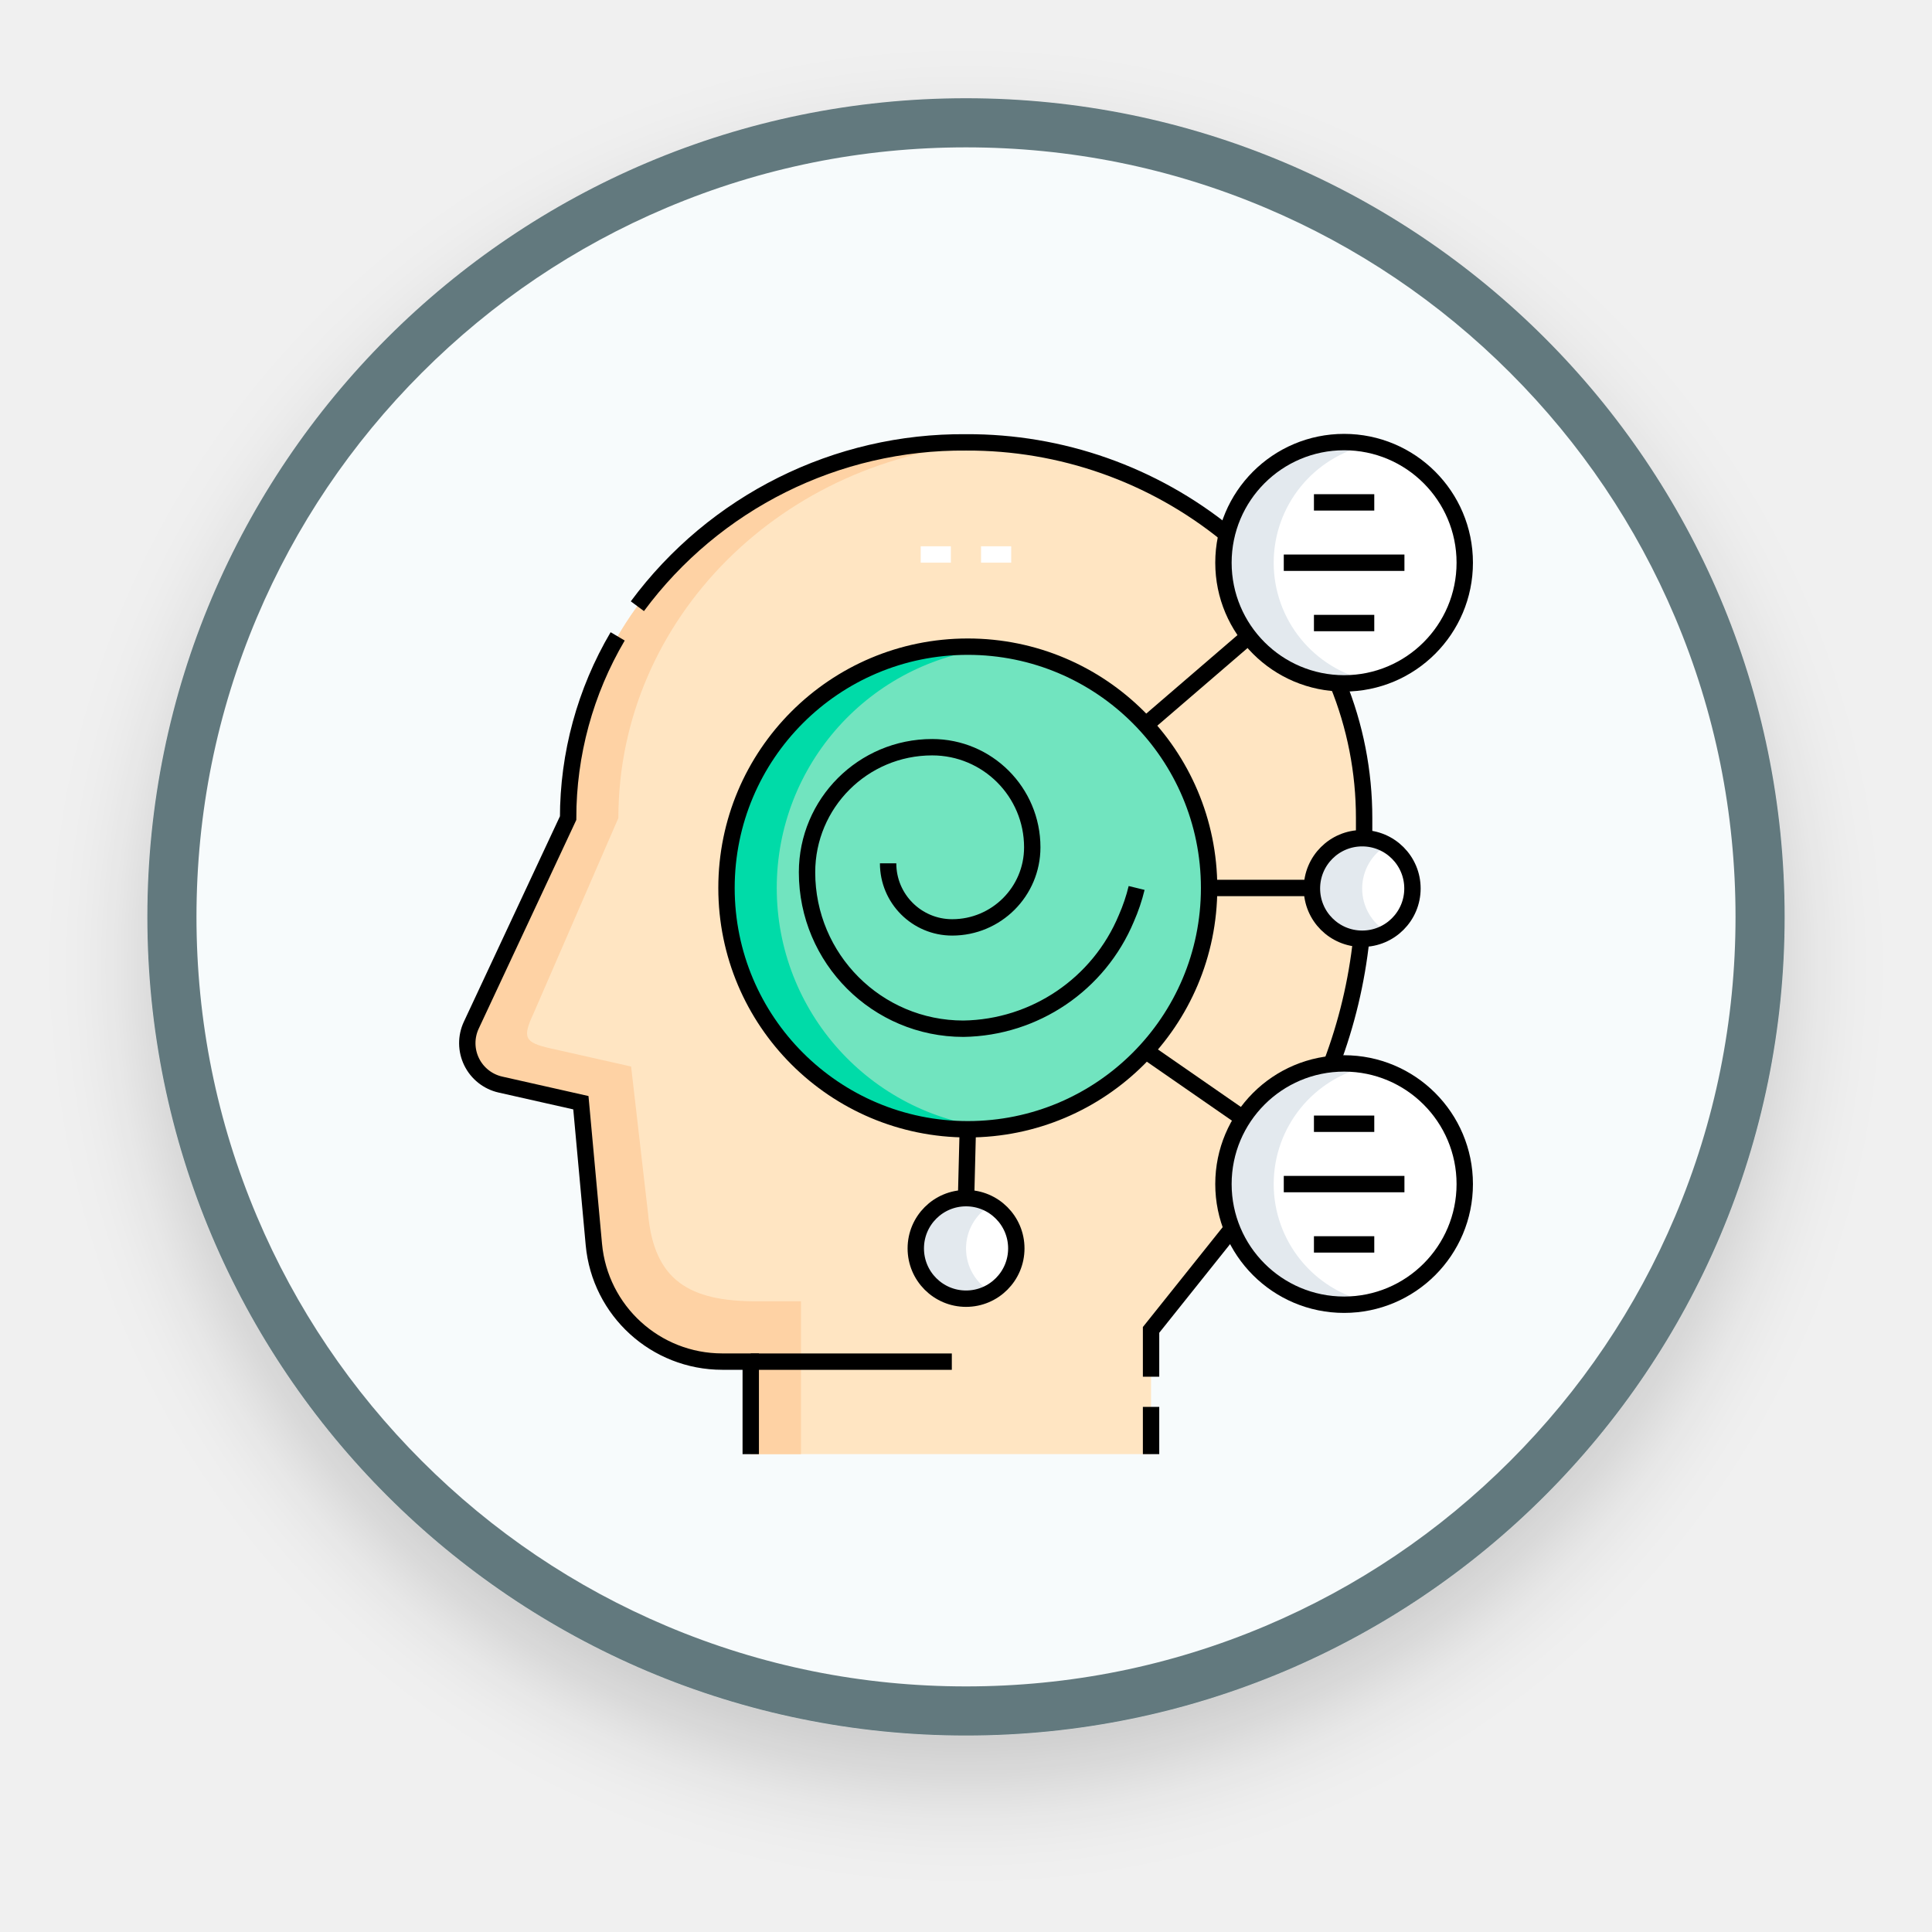
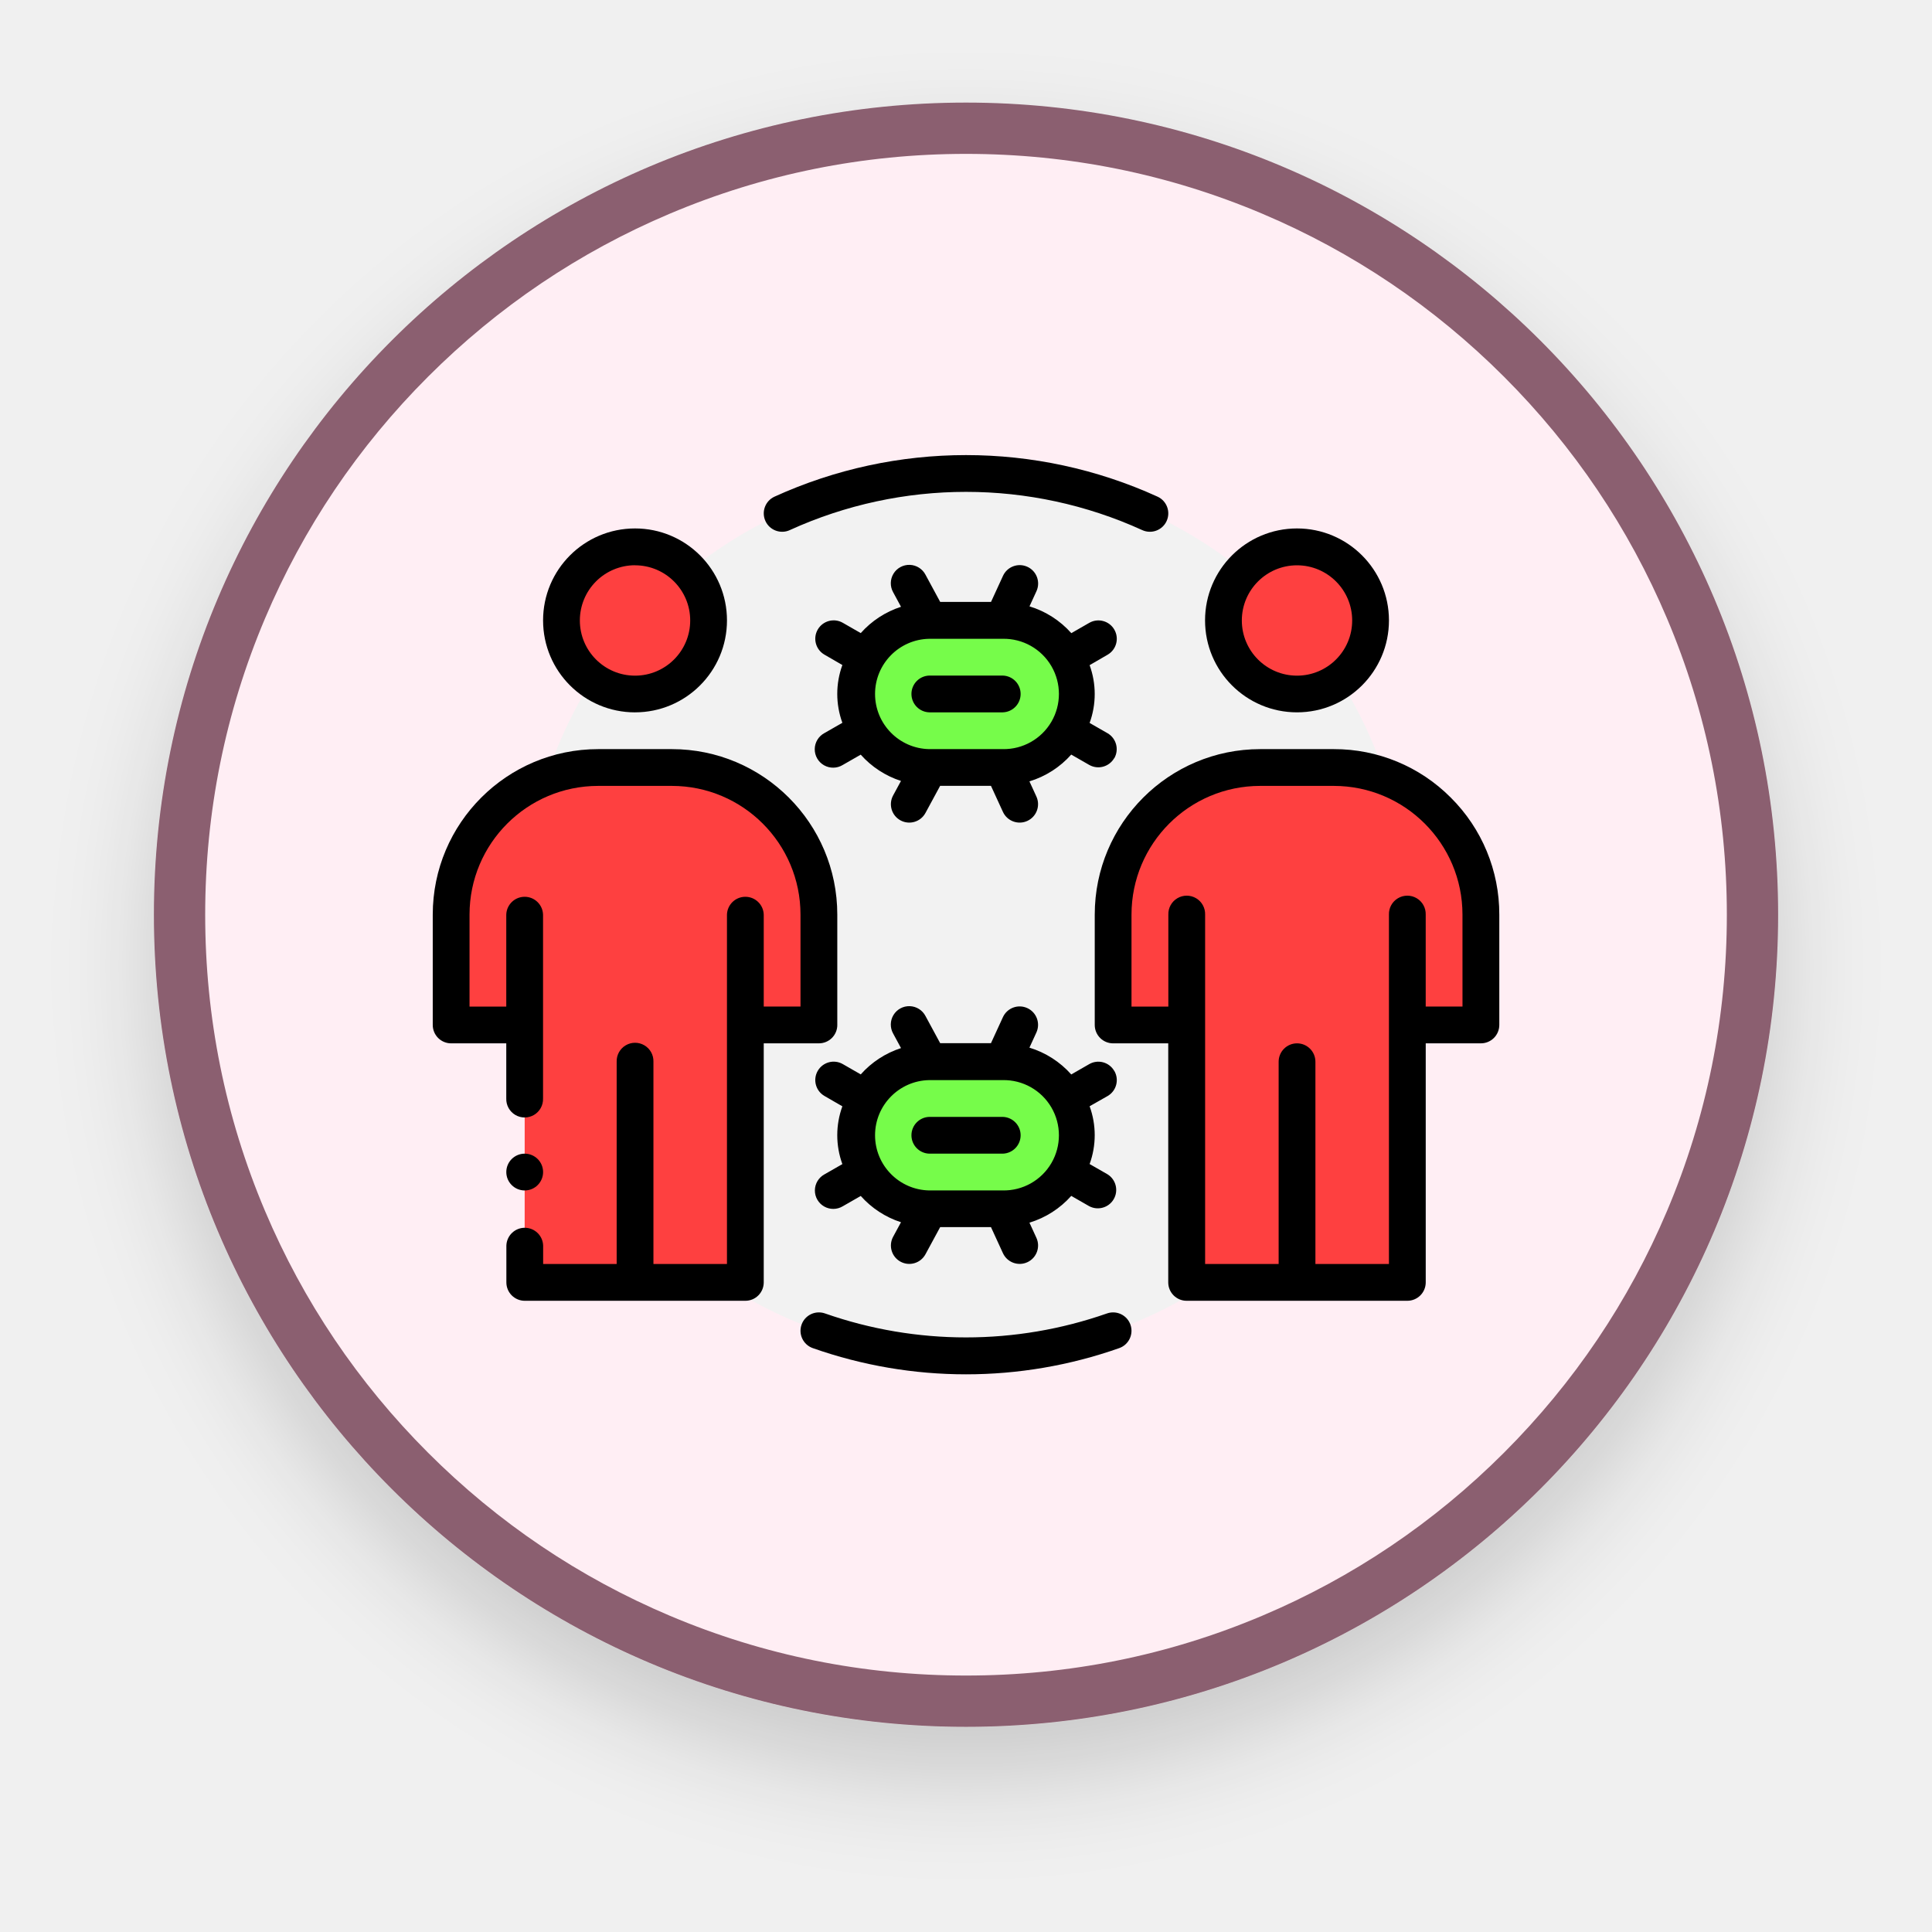
- <svg xmlns="http://www.w3.org/2000/svg" width="118" height="118" viewBox="0 0 118 118">
+ <svg xmlns="http://www.w3.org/2000/svg" width="113" height="113" viewBox="0 0 113 113">
  <defs>
-     <filter id="Path_982547" x="0" y="0" width="118" height="118" filterUnits="userSpaceOnUse">
+     <filter id="Path_982547" x="0" y="0" width="113" height="113" filterUnits="userSpaceOnUse">
      <feOffset dy="3" input="SourceAlpha" />
      <feGaussianBlur stdDeviation="3" result="blur" />
      <feFlood flood-opacity="0.161" />
      <feComposite operator="in" in2="blur" />
      <feComposite in="SourceGraphic" />
    </filter>
  </defs>
-   <g id="Group_1203513" data-name="Group 1203513" transform="translate(-204.5 -779.623)">
-     <g id="Group_1202946" data-name="Group 1202946">
-       <g id="Group_1178382" data-name="Group 1178382" transform="translate(0 -4131.922)">
-         <g id="Group_1173988" data-name="Group 1173988" transform="translate(213.5 4917.545)">
-           <g id="Group_1172010" data-name="Group 1172010">
+   <g id="Group_1204640" data-name="Group 1204640" transform="translate(-586.06 -3840.336)">
+     <g id="Group_1204078" data-name="Group 1204078">
+       <g id="Group_1203959" data-name="Group 1203959" transform="translate(0 1899.461)">
+         <g id="Group_1203497" data-name="Group 1203497" transform="translate(595.061 1946.875)">
+           <g id="Group_1172010" data-name="Group 1172010" transform="translate(0)">
            <g id="Group_1171046" data-name="Group 1171046">
              <g id="Group_1148525" data-name="Group 1148525">
                <g transform="matrix(1, 0, 0, 1, -9, -6)" filter="url(#Path_982547)">
-                   <g id="Path_982547-2" data-name="Path 982547" transform="translate(9 6)" fill="#f7fbfc">
-                     <path d="M 50 98.5 C 43.452 98.5 37.1 97.218 31.122 94.689 C 25.347 92.247 20.16 88.749 15.705 84.295 C 11.251 79.84 7.753 74.653 5.311 68.878 C 2.782 62.9 1.5 56.548 1.5 50 C 1.5 43.452 2.782 37.1 5.311 31.122 C 7.753 25.347 11.251 20.16 15.705 15.705 C 20.16 11.251 25.347 7.753 31.122 5.311 C 37.1 2.782 43.452 1.5 50 1.5 C 56.548 1.5 62.9 2.782 68.878 5.311 C 74.653 7.753 79.84 11.251 84.295 15.705 C 88.749 20.16 92.247 25.347 94.689 31.122 C 97.218 37.1 98.5 43.452 98.5 50 C 98.5 56.548 97.218 62.9 94.689 68.878 C 92.247 74.653 88.749 79.84 84.295 84.295 C 79.84 88.749 74.653 92.247 68.878 94.689 C 62.9 97.218 56.548 98.5 50 98.5 Z" stroke="none" />
-                     <path d="M 50 3 C 43.654 3 37.499 4.242 31.706 6.692 C 26.11 9.059 21.083 12.449 16.766 16.766 C 12.449 21.083 9.059 26.11 6.692 31.706 C 4.242 37.499 3 43.654 3 50 C 3 56.346 4.242 62.501 6.692 68.294 C 9.059 73.89 12.449 78.917 16.766 83.234 C 21.083 87.551 26.11 90.941 31.706 93.308 C 37.499 95.758 43.654 97 50 97 C 56.346 97 62.501 95.758 68.294 93.308 C 73.89 90.941 78.917 87.551 83.234 83.234 C 87.551 78.917 90.941 73.89 93.308 68.294 C 95.758 62.501 97 56.346 97 50 C 97 43.654 95.758 37.499 93.308 31.706 C 90.941 26.11 87.551 21.083 83.234 16.766 C 78.917 12.449 73.89 9.059 68.294 6.692 C 62.501 4.242 56.346 3 50 3 M 50 0 C 77.614 0 100 22.386 100 50 C 100 77.614 77.614 100 50 100 C 22.386 100 0 77.614 0 50 C 0 22.386 22.386 0 50 0 Z" stroke="none" fill="#62797e" />
+                   <g id="Path_982547-2" data-name="Path 982547" transform="translate(9 6)" fill="#ffeef4">
+                     <path d="M 47.5 93.5 C 41.289 93.5 35.265 92.284 29.595 89.886 C 24.118 87.569 19.198 84.252 14.973 80.027 C 10.748 75.802 7.431 70.882 5.114 65.405 C 2.716 59.735 1.5 53.711 1.5 47.5 C 1.5 41.289 2.716 35.265 5.114 29.595 C 7.431 24.118 10.748 19.198 14.973 14.973 C 19.198 10.748 24.118 7.431 29.595 5.114 C 35.265 2.716 41.289 1.5 47.5 1.5 C 53.711 1.5 59.735 2.716 65.405 5.114 C 70.882 7.431 75.802 10.748 80.027 14.973 C 84.252 19.198 87.569 24.118 89.886 29.595 C 92.284 35.265 93.5 41.289 93.5 47.5 C 93.5 53.711 92.284 59.735 89.886 65.405 C 87.569 70.882 84.252 75.802 80.027 80.027 C 75.802 84.252 70.882 87.569 65.405 89.886 C 59.735 92.284 53.711 93.5 47.5 93.5 Z" stroke="none" />
+                     <path d="M 47.5 3 C 41.491 3 35.664 4.176 30.18 6.496 C 24.881 8.737 20.122 11.946 16.034 16.034 C 11.946 20.122 8.737 24.881 6.496 30.18 C 4.176 35.664 3 41.491 3 47.5 C 3 53.509 4.176 59.336 6.496 64.82 C 8.737 70.119 11.946 74.878 16.034 78.966 C 20.122 83.054 24.881 86.263 30.18 88.504 C 35.664 90.824 41.491 92 47.5 92 C 53.509 92 59.336 90.824 64.82 88.504 C 70.119 86.263 74.878 83.054 78.966 78.966 C 83.054 74.878 86.263 70.119 88.504 64.82 C 90.824 59.336 92 53.509 92 47.5 C 92 41.491 90.824 35.664 88.504 30.18 C 86.263 24.881 83.054 20.122 78.966 16.034 C 74.878 11.946 70.119 8.737 64.82 6.496 C 59.336 4.176 53.509 3 47.5 3 M 47.5 0 C 73.734 0 95 21.266 95 47.5 C 95 73.734 73.734 95 47.5 95 C 21.266 95 0 73.734 0 47.5 C 0 21.266 21.266 0 47.5 0 Z" stroke="none" fill="#8b5e6f" />
                  </g>
                </g>
              </g>
            </g>
          </g>
        </g>
      </g>
-       <g id="memories_9877667" transform="translate(225.539 798.998)">
-         <g id="Group_1202940" data-name="Group 1202940" transform="translate(7.499 7.625)">
-           <path id="Path_1042970" data-name="Path 1042970" d="M24.813,69.575V63.926h-1.74a7.874,7.874,0,0,1-7.841-7.155l-.794-8.657L9.525,47.006a2.594,2.594,0,0,1-1.78-3.629l5.914-12.654c0-12.671,10.883-22.944,24.308-22.944h0c13.425,0,24.308,10.272,24.308,22.944v4.134a31.217,31.217,0,0,1-6.92,19.506l-6.092,7.623v7.588H24.813Z" transform="translate(-7.499 -7.761)" fill="#ffe5c2" />
-           <path id="Path_1042971" data-name="Path 1042971" d="M25.161,60.24c-4.07,0-6.241-1.26-6.613-5.313L17.508,45.9,12.6,44.794c-1.616-.364-1.744-.654-1.043-2.155L16.73,30.723c0-12.185,10.063-22.149,22.773-22.9-.508-.03-1.019-.047-1.535-.047h0c-13.425,0-24.308,10.272-24.308,22.944L7.745,43.377a2.594,2.594,0,0,0,1.78,3.629l4.913,1.107.794,8.657a7.874,7.874,0,0,0,7.841,7.155h1.74v5.649h3.07V60.24Z" transform="translate(-7.5 -7.76)" fill="#fed2a4" />
-           <circle id="Ellipse_12576" data-name="Ellipse 12576" cx="14.738" cy="14.738" r="14.738" transform="translate(15.833 12.496)" fill="#71e4bf" />
-           <circle id="Ellipse_12577" data-name="Ellipse 12577" cx="7.369" cy="7.369" r="7.369" transform="translate(46.185 37.951)" fill="#fff" />
-           <circle id="Ellipse_12578" data-name="Ellipse 12578" cx="3.07" cy="3.07" r="3.07" transform="translate(51.589 24.195)" fill="#fff" />
-           <circle id="Ellipse_12579" data-name="Ellipse 12579" cx="3.07" cy="3.07" r="3.07" transform="translate(27.394 46.179)" fill="#fff" />
-           <circle id="Ellipse_12580" data-name="Ellipse 12580" cx="7.369" cy="7.369" r="7.369" transform="translate(46.185 0)" fill="#fff" />
-           <path id="Path_1042972" data-name="Path 1042972" d="M386.62,323.994a7.371,7.371,0,0,1,5.834-7.208,7.369,7.369,0,1,0,0,14.415A7.371,7.371,0,0,1,386.62,323.994Z" transform="translate(-337.365 -278.675)" fill="#e3e9ee" />
-           <path id="Path_1042973" data-name="Path 1042973" d="M386.62,14.994a7.371,7.371,0,0,1,5.834-7.208,7.369,7.369,0,1,0,0,14.415A7.371,7.371,0,0,1,386.62,14.994Z" transform="translate(-337.365 -7.625)" fill="#e3e9ee" />
-           <path id="Path_1042974" data-name="Path 1042974" d="M430.62,207.7a3.068,3.068,0,0,1,1.535-2.659,3.07,3.07,0,1,0,0,5.317A3.068,3.068,0,0,1,430.62,207.7Z" transform="translate(-375.961 -180.43)" fill="#e3e9ee" />
-           <path id="Path_1042975" data-name="Path 1042975" d="M233.62,386.7a3.068,3.068,0,0,1,1.535-2.659,3.07,3.07,0,1,0,0,5.317A3.068,3.068,0,0,1,233.62,386.7Z" transform="translate(-203.156 -337.446)" fill="#e3e9ee" />
-           <path id="Path_1042976" data-name="Path 1042976" d="M139.485,124.109a14.74,14.74,0,0,1,13.2-14.659,14.919,14.919,0,0,0-1.535-.079,14.738,14.738,0,0,0,0,29.476,14.921,14.921,0,0,0,1.535-.079A14.74,14.74,0,0,1,139.485,124.109Z" transform="translate(-120.582 -96.875)" fill="#00dba8" />
-         </g>
-         <g id="Group_1202944" data-name="Group 1202944" transform="translate(7.5 7.625)">
-           <path id="Path_1042977" data-name="Path 1042977" d="M16.686,104.254a21.847,21.847,0,0,0-3.026,11.1L7.746,128a2.593,2.593,0,0,0,1.78,3.628l4.913,1.108.793,8.657a7.875,7.875,0,0,0,7.842,7.155h1.74V154.2" transform="translate(-7.5 -92.386)" fill="none" stroke="#000" stroke-miterlimit="10" stroke-width="1" />
-           <path id="Path_1042978" data-name="Path 1042978" d="M440.37,127.534a21.768,21.768,0,0,1,1.613,8.236V137" transform="translate(-387.206 -112.807)" fill="none" stroke="#000" stroke-miterlimit="10" stroke-width="1" />
-           <path id="Path_1042979" data-name="Path 1042979" d="M347.55,407.838v-2.86l4.941-6.184" transform="translate(-305.786 -350.752)" fill="none" stroke="#000" stroke-miterlimit="10" stroke-width="1" />
-           <line id="Line_1118" data-name="Line 1118" y1="2.885" transform="translate(41.764 58.928)" fill="none" stroke="#000" stroke-miterlimit="10" stroke-width="1" />
-           <path id="Path_1042980" data-name="Path 1042980" d="M437.22,262.27a30.845,30.845,0,0,0,1.828-7.656" transform="translate(-384.443 -224.28)" fill="none" stroke="#000" stroke-miterlimit="10" stroke-width="1" />
-           <path id="Path_1042981" data-name="Path 1042981" d="M92.1,17.79A24.71,24.71,0,0,1,112.178,7.784,25.063,25.063,0,0,1,128.1,13.393" transform="translate(-81.71 -7.765)" fill="none" stroke="#000" stroke-miterlimit="10" stroke-width="1" />
-           <line id="Line_1119" data-name="Line 1119" x2="12.282" transform="translate(17.313 56.165)" fill="none" stroke="#000" stroke-miterlimit="10" stroke-width="1" />
-           <circle id="Ellipse_12581" data-name="Ellipse 12581" cx="14.738" cy="14.738" r="14.738" transform="translate(15.833 12.496)" fill="none" stroke="#000" stroke-miterlimit="10" stroke-width="1" />
-           <circle id="Ellipse_12582" data-name="Ellipse 12582" cx="7.369" cy="7.369" r="7.369" transform="translate(46.185 37.95)" fill="none" stroke="#000" stroke-miterlimit="10" stroke-width="1" />
-           <circle id="Ellipse_12583" data-name="Ellipse 12583" cx="3.07" cy="3.07" r="3.07" transform="translate(51.589 24.195)" fill="none" stroke="#000" stroke-miterlimit="10" stroke-width="1" />
-           <circle id="Ellipse_12584" data-name="Ellipse 12584" cx="3.07" cy="3.07" r="3.07" transform="translate(27.394 46.179)" fill="none" stroke="#000" stroke-miterlimit="10" stroke-width="1" />
-           <circle id="Ellipse_12585" data-name="Ellipse 12585" cx="7.369" cy="7.369" r="7.369" transform="translate(46.185 0)" fill="none" stroke="#000" stroke-miterlimit="10" stroke-width="1" />
-           <g id="Group_1202941" data-name="Group 1202941" transform="translate(20.752 18.637)">
-             <path id="Path_1042982" data-name="Path 1042982" d="M181.417,166.464a3.912,3.912,0,0,0,3.912,3.912,4.89,4.89,0,0,0,4.892-4.891,6.114,6.114,0,0,0-6.114-6.114,7.642,7.642,0,0,0-7.642,7.643,9.552,9.552,0,0,0,9.551,9.551,10.963,10.963,0,0,0,9.951-6.741,11.154,11.154,0,0,0,.628-1.856" transform="translate(-176.465 -159.371)" fill="none" stroke="#000" stroke-miterlimit="10" stroke-width="1" />
-           </g>
-           <line id="Line_1120" data-name="Line 1120" y1="4.207" x2="0.106" transform="translate(30.465 41.972)" fill="none" stroke="#000" stroke-miterlimit="10" stroke-width="1" />
-           <line id="Line_1121" data-name="Line 1121" x1="6.284" y2="5.407" transform="translate(41.434 11.868)" fill="none" stroke="#000" stroke-miterlimit="10" stroke-width="1" />
-           <line id="Line_1122" data-name="Line 1122" x1="6.288" transform="translate(45.301 27.234)" fill="none" stroke="#000" stroke-miterlimit="10" stroke-width="1" />
-           <line id="Line_1123" data-name="Line 1123" x1="5.937" y1="4.114" transform="translate(41.438 37.189)" fill="none" stroke="#000" stroke-miterlimit="10" stroke-width="1" />
-           <g id="Group_1202942" data-name="Group 1202942" transform="translate(49.87 3.684)">
-             <line id="Line_1124" data-name="Line 1124" x2="7.369" transform="translate(0 3.685)" fill="none" stroke="#000" stroke-miterlimit="10" stroke-width="1" />
-             <line id="Line_1125" data-name="Line 1125" x2="3.685" transform="translate(1.842)" fill="none" stroke="#000" stroke-miterlimit="10" stroke-width="1" />
-             <line id="Line_1126" data-name="Line 1126" x2="3.685" transform="translate(1.842 7.369)" fill="none" stroke="#000" stroke-miterlimit="10" stroke-width="1" />
-           </g>
-           <g id="Group_1202943" data-name="Group 1202943" transform="translate(49.87 41.635)">
-             <line id="Line_1127" data-name="Line 1127" x2="7.369" transform="translate(0 3.685)" fill="none" stroke="#000" stroke-miterlimit="10" stroke-width="1" />
-             <line id="Line_1128" data-name="Line 1128" x2="3.685" transform="translate(1.842 0)" fill="none" stroke="#000" stroke-miterlimit="10" stroke-width="1" />
-             <line id="Line_1129" data-name="Line 1129" x2="3.685" transform="translate(1.842 7.369)" fill="none" stroke="#000" stroke-miterlimit="10" stroke-width="1" />
+       <g id="spread_8432934" transform="translate(609.871 3863.449)">
+         <g id="Lineal_Color" data-name="Lineal Color" transform="translate(2.576 4.57)">
+           <circle id="Ellipse_12740" data-name="Ellipse 12740" cx="25.812" cy="25.812" r="25.812" transform="translate(4.302)" fill="#f2f2f2" />
+           <g id="Group_1204077" data-name="Group 1204077" transform="translate(0 4.302)">
+             <path id="Path_1045447" data-name="Path 1045447" d="M25.906,12.3A4.3,4.3,0,0,0,21.6,8H17.3a4.3,4.3,0,0,0,0,8.6h4.3a4.3,4.3,0,0,0,4.3-4.3Zm0,25.812a4.3,4.3,0,0,0-4.3-4.3H17.3a4.3,4.3,0,0,0,0,8.6h4.3a4.3,4.3,0,0,0,4.3-4.3Z" transform="translate(10.661 -3.698)" fill="#76fc4a" fill-rule="evenodd" />
+             <path id="Path_1045448" data-name="Path 1045448" d="M51.473,6a4.3,4.3,0,1,1-4.3,4.3,4.3,4.3,0,0,1,4.3-4.3ZM12.755,6a4.3,4.3,0,1,1-4.3,4.3,4.3,4.3,0,0,1,4.3-4.3ZM45.02,33.963h-4.3V27.51a8.605,8.605,0,0,1,8.6-8.6h4.3a8.605,8.605,0,0,1,8.6,8.6v6.455h-4.3V49.02H45.02Zm-38.718,0H2V27.51a8.605,8.605,0,0,1,8.6-8.6h4.3a8.605,8.605,0,0,1,8.6,8.6v6.455h-4.3V49.02H6.3Z" transform="translate(-2 -6)" fill="#fe4040" fill-rule="evenodd" />
          </g>
        </g>
-         <g id="Group_1202945" data-name="Group 1202945" transform="translate(35.195 14.49)">
-           <line id="Line_1130" data-name="Line 1130" x2="1.842" fill="none" stroke="#fff" stroke-miterlimit="10" stroke-width="1" />
-           <line id="Line_1131" data-name="Line 1131" x2="1.842" transform="translate(3.685)" fill="none" stroke="#fff" stroke-miterlimit="10" stroke-width="1" />
+         <g id="Outline" transform="translate(1.5 3.505)">
+           <path id="Path_1045449" data-name="Path 1045449" d="M29.388,17.793a1.076,1.076,0,0,0-.394-1.469l-1.047-.6a4.934,4.934,0,0,0,0-3.38L29,11.733a1.075,1.075,0,0,0-1.078-1.861l-1.045.6a5.355,5.355,0,0,0-2.446-1.567l.406-.885a1.076,1.076,0,1,0-1.956-.9l-.7,1.524H19.207l-.858-1.587a1.076,1.076,0,1,0-1.893,1.023l.46.85a5.356,5.356,0,0,0-2.355,1.539l-1.045-.6a1.075,1.075,0,1,0-1.078,1.861l1.048.606a4.933,4.933,0,0,0,0,3.38l-1.048.6a1.076,1.076,0,1,0,1.075,1.863l1.047-.6a5.357,5.357,0,0,0,2.354,1.537l-.46.849a1.075,1.075,0,1,0,1.891,1.025l.86-1.588h2.972l.7,1.524a1.076,1.076,0,1,0,1.956-.9l-.406-.885a5.354,5.354,0,0,0,2.445-1.566l1.046.6a1.076,1.076,0,0,0,1.469-.394Zm-6.52-.538h-4.3a3.227,3.227,0,0,1,0-6.453h4.3a3.227,3.227,0,1,1,0,6.453Z" transform="translate(10.472 -0.058)" />
+           <path id="Path_1045450" data-name="Path 1045450" d="M19.878,9.5h-4.3a1.076,1.076,0,0,0,0,2.151h4.3a1.076,1.076,0,0,0,0-2.151Z" transform="translate(13.463 3.395)" />
+           <path id="Path_1045451" data-name="Path 1045451" d="M29.387,22.263a1.07,1.07,0,0,0-1.469-.392l-1.045.6a5.355,5.355,0,0,0-2.446-1.567l.406-.885a1.076,1.076,0,0,0-1.956-.9l-.7,1.524H19.207l-.858-1.587a1.076,1.076,0,1,0-1.893,1.023l.46.85a5.356,5.356,0,0,0-2.355,1.539l-1.045-.6a1.075,1.075,0,1,0-1.078,1.861l1.048.606a4.933,4.933,0,0,0,0,3.38l-1.048.6a1.076,1.076,0,1,0,1.076,1.863l1.047-.6a5.357,5.357,0,0,0,2.354,1.537l-.46.849a1.075,1.075,0,1,0,1.891,1.025l.86-1.588h2.972l.7,1.524a1.076,1.076,0,1,0,1.956-.9l-.406-.885a5.354,5.354,0,0,0,2.445-1.566l1.046.6a1.076,1.076,0,0,0,1.075-1.863l-1.047-.6a4.934,4.934,0,0,0,0-3.38L29,23.733a1.075,1.075,0,0,0,.392-1.469Zm-6.519,6.992h-4.3a3.227,3.227,0,0,1,0-6.453h4.3a3.227,3.227,0,1,1,0,6.453Z" transform="translate(10.472 13.754)" />
+           <path id="Path_1045452" data-name="Path 1045452" d="M19.878,21.5h-4.3a1.076,1.076,0,0,0,0,2.151h4.3a1.076,1.076,0,0,0,0-2.151Z" transform="translate(13.463 17.207)" />
+           <path id="Path_1045453" data-name="Path 1045453" d="M29.424,26.878a24.955,24.955,0,0,1-16.49,0,1.075,1.075,0,1,0-.718,2.027,26.963,26.963,0,0,0,17.926,0,1.075,1.075,0,1,0-.718-2.027Z" transform="translate(10.01 23.326)" />
+           <path id="Path_1045454" data-name="Path 1045454" d="M12.025,7.891a24.871,24.871,0,0,1,20.611,0,1.075,1.075,0,0,0,.9-1.954,27.022,27.022,0,0,0-22.409,0,1.075,1.075,0,0,0,.9,1.954Z" transform="translate(8.859 -3.505)" />
+           <path id="Path_1045455" data-name="Path 1045455" d="M40.326,14.336A9.616,9.616,0,0,0,33.481,11.5h-4.3a9.682,9.682,0,0,0-9.68,9.68v6.453a1.075,1.075,0,0,0,1.076,1.076H23.8V42.69a1.075,1.075,0,0,0,1.075,1.076H37.784a1.075,1.075,0,0,0,1.076-1.076V28.708h3.227a1.075,1.075,0,0,0,1.076-1.076V21.18A9.615,9.615,0,0,0,40.326,14.336Zm.684,12.221H38.859V21.18a1.076,1.076,0,1,0-2.151,0V41.614h-4.3V29.784a1.075,1.075,0,1,0-2.151,0V41.614h-4.3V21.18a1.076,1.076,0,1,0-2.151,0v5.378H21.651V21.18a7.53,7.53,0,0,1,7.529-7.529h4.3a7.529,7.529,0,0,1,7.529,7.528Z" transform="translate(19.218 5.697)" />
+           <path id="Path_1045456" data-name="Path 1045456" d="M25.161,27.633V21.18a9.68,9.68,0,0,0-9.679-9.68h-4.3A9.682,9.682,0,0,0,1.5,21.18v6.453a1.075,1.075,0,0,0,1.076,1.076H5.8v3.227a1.076,1.076,0,1,0,2.151,0V21.18a1.076,1.076,0,0,0-2.151,0v5.378H3.651V21.18a7.53,7.53,0,0,1,7.529-7.529h4.3a7.529,7.529,0,0,1,7.529,7.528v5.378H20.859V21.18a1.076,1.076,0,0,0-2.151,0V41.614h-4.3V29.784a1.076,1.076,0,1,0-2.151,0V41.614h-4.3V40.539a1.076,1.076,0,0,0-2.151,0V42.69a1.075,1.075,0,0,0,1.076,1.076H19.784a1.075,1.075,0,0,0,1.075-1.076V28.708h3.227a1.075,1.075,0,0,0,1.076-1.076Z" transform="translate(-1.5 5.697)" />
+           <circle id="Ellipse_12741" data-name="Ellipse 12741" cx="1.076" cy="1.076" r="1.076" transform="translate(4.302 40.858)" />
+           <path id="Path_1045457" data-name="Path 1045457" d="M9.878,16.255A5.378,5.378,0,1,0,4.5,10.878a5.378,5.378,0,0,0,5.378,5.378Zm0-8.6a3.227,3.227,0,1,1-3.227,3.227A3.227,3.227,0,0,1,9.878,7.651Z" transform="translate(1.953 -1.209)" />
+           <path id="Path_1045458" data-name="Path 1045458" d="M27.878,16.255A5.378,5.378,0,1,0,22.5,10.878,5.378,5.378,0,0,0,27.878,16.255Zm0-8.6a3.227,3.227,0,1,1-3.227,3.227,3.227,3.227,0,0,1,3.227-3.227Z" transform="translate(22.671 -1.209)" />
        </g>
      </g>
    </g>
  </g>
</svg>
